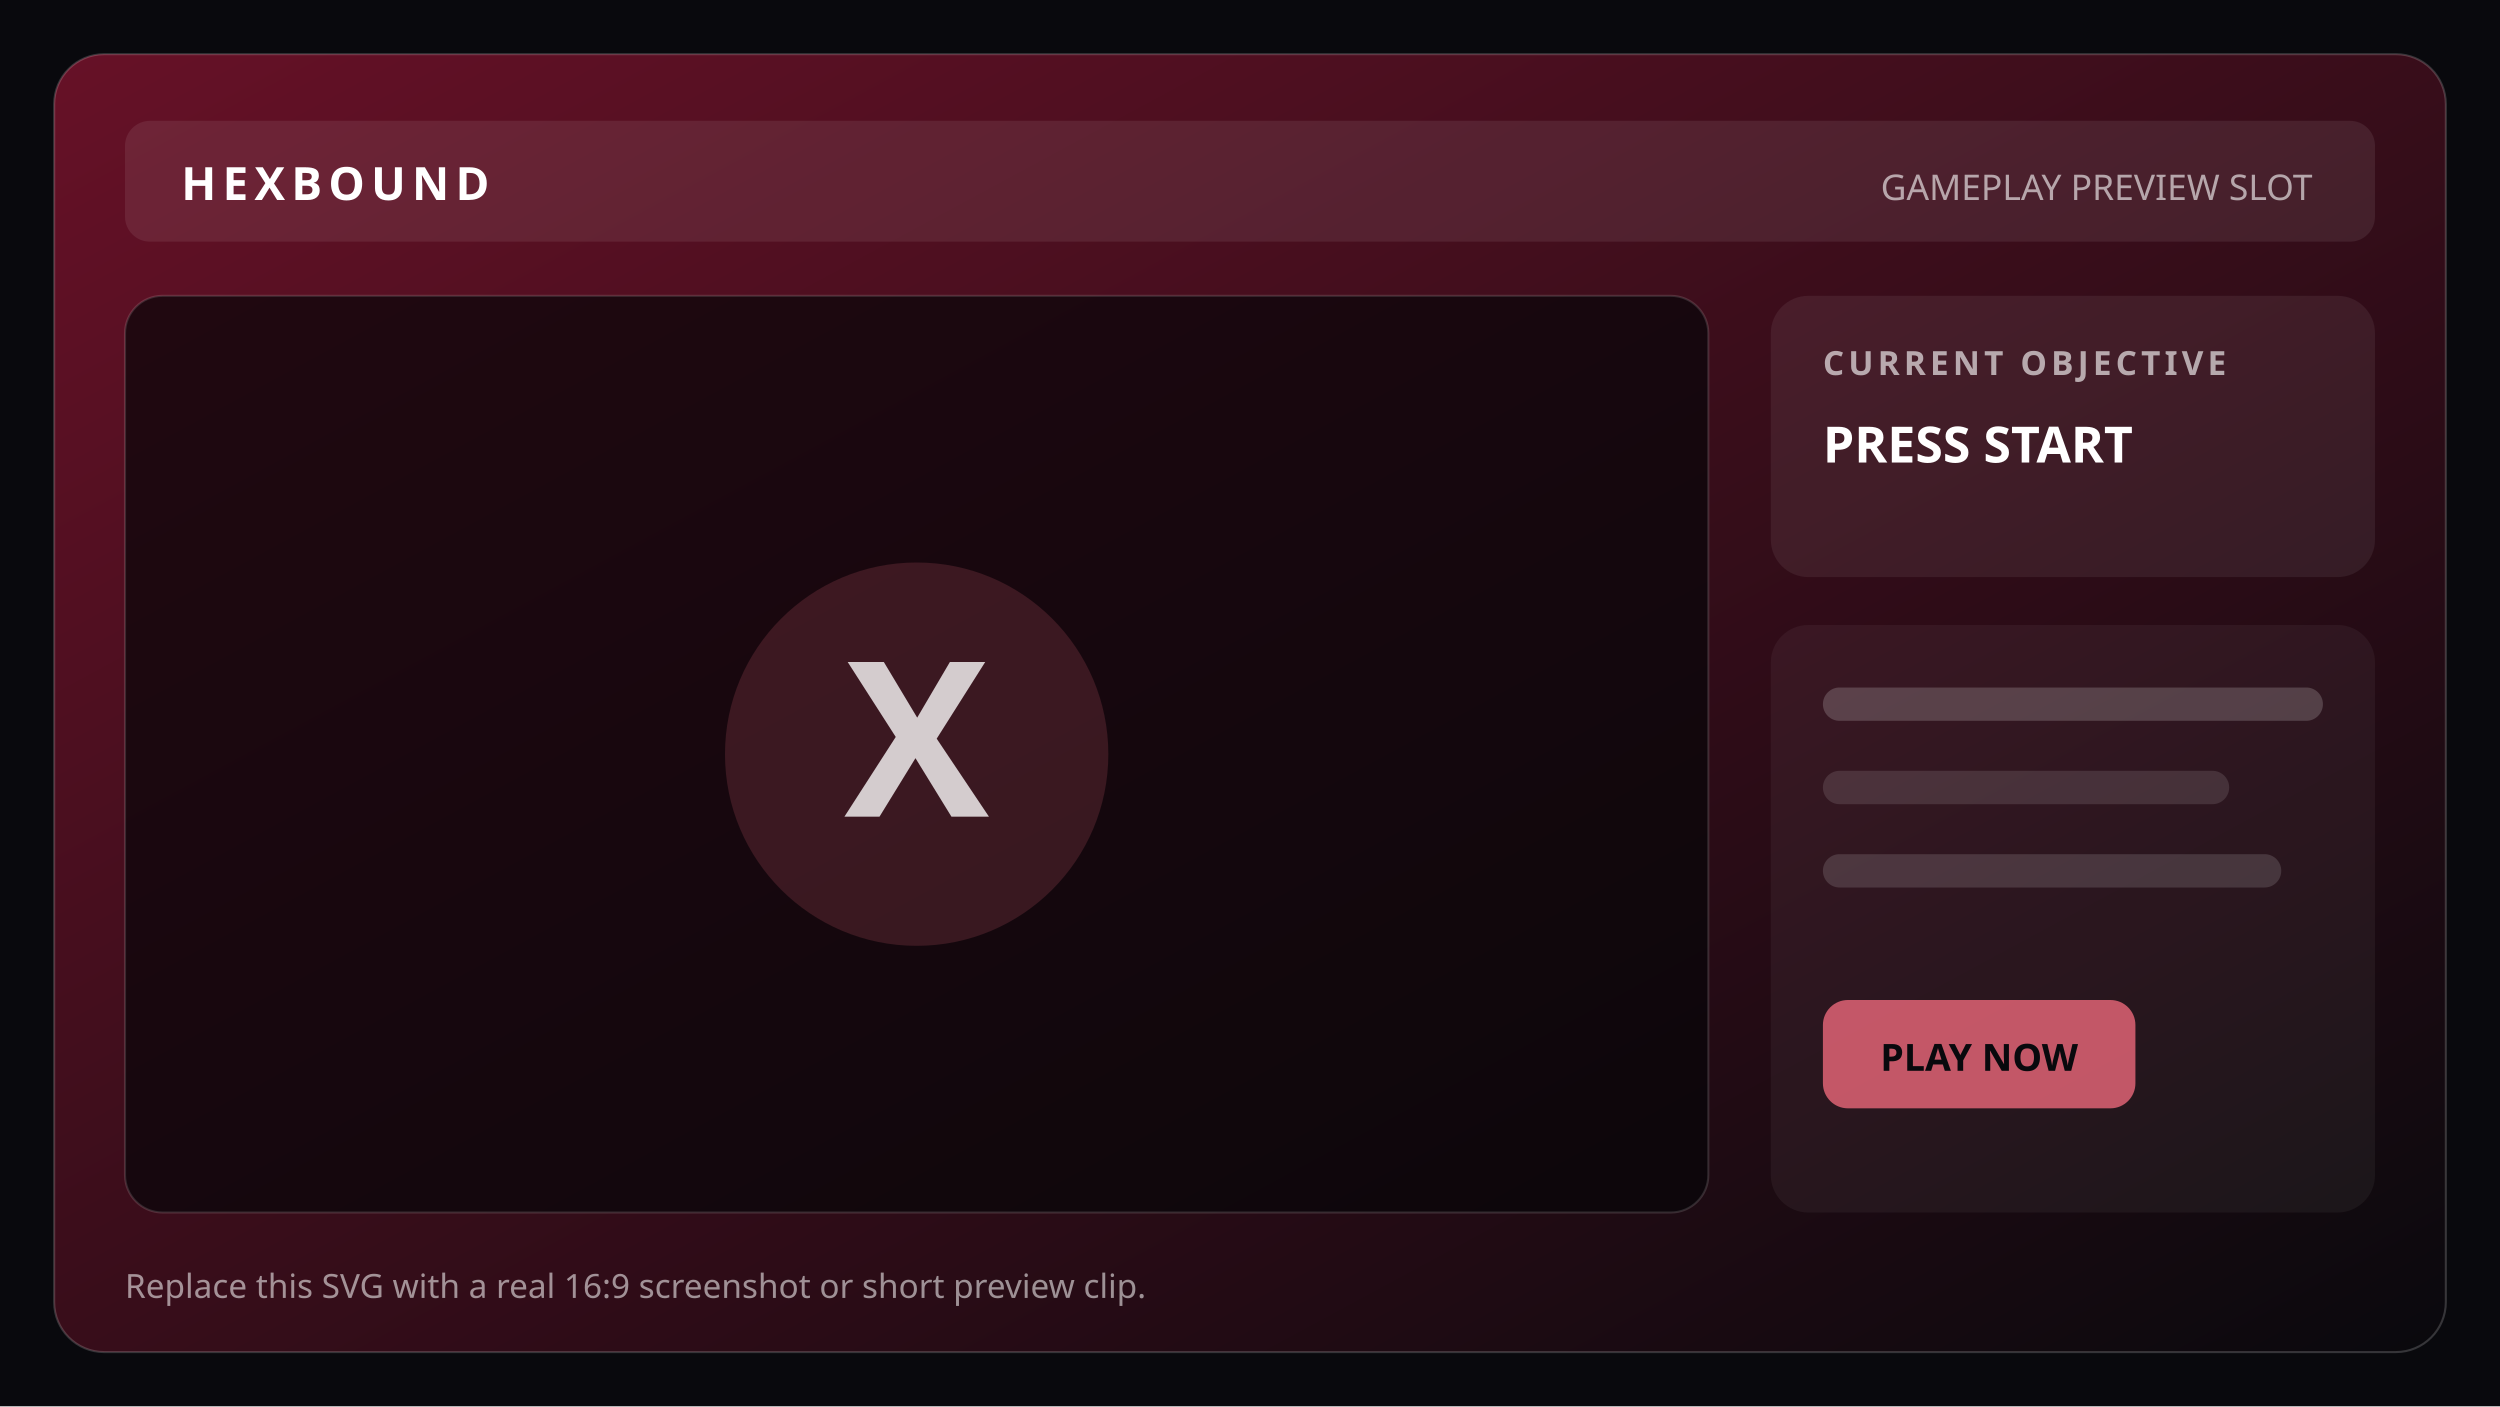
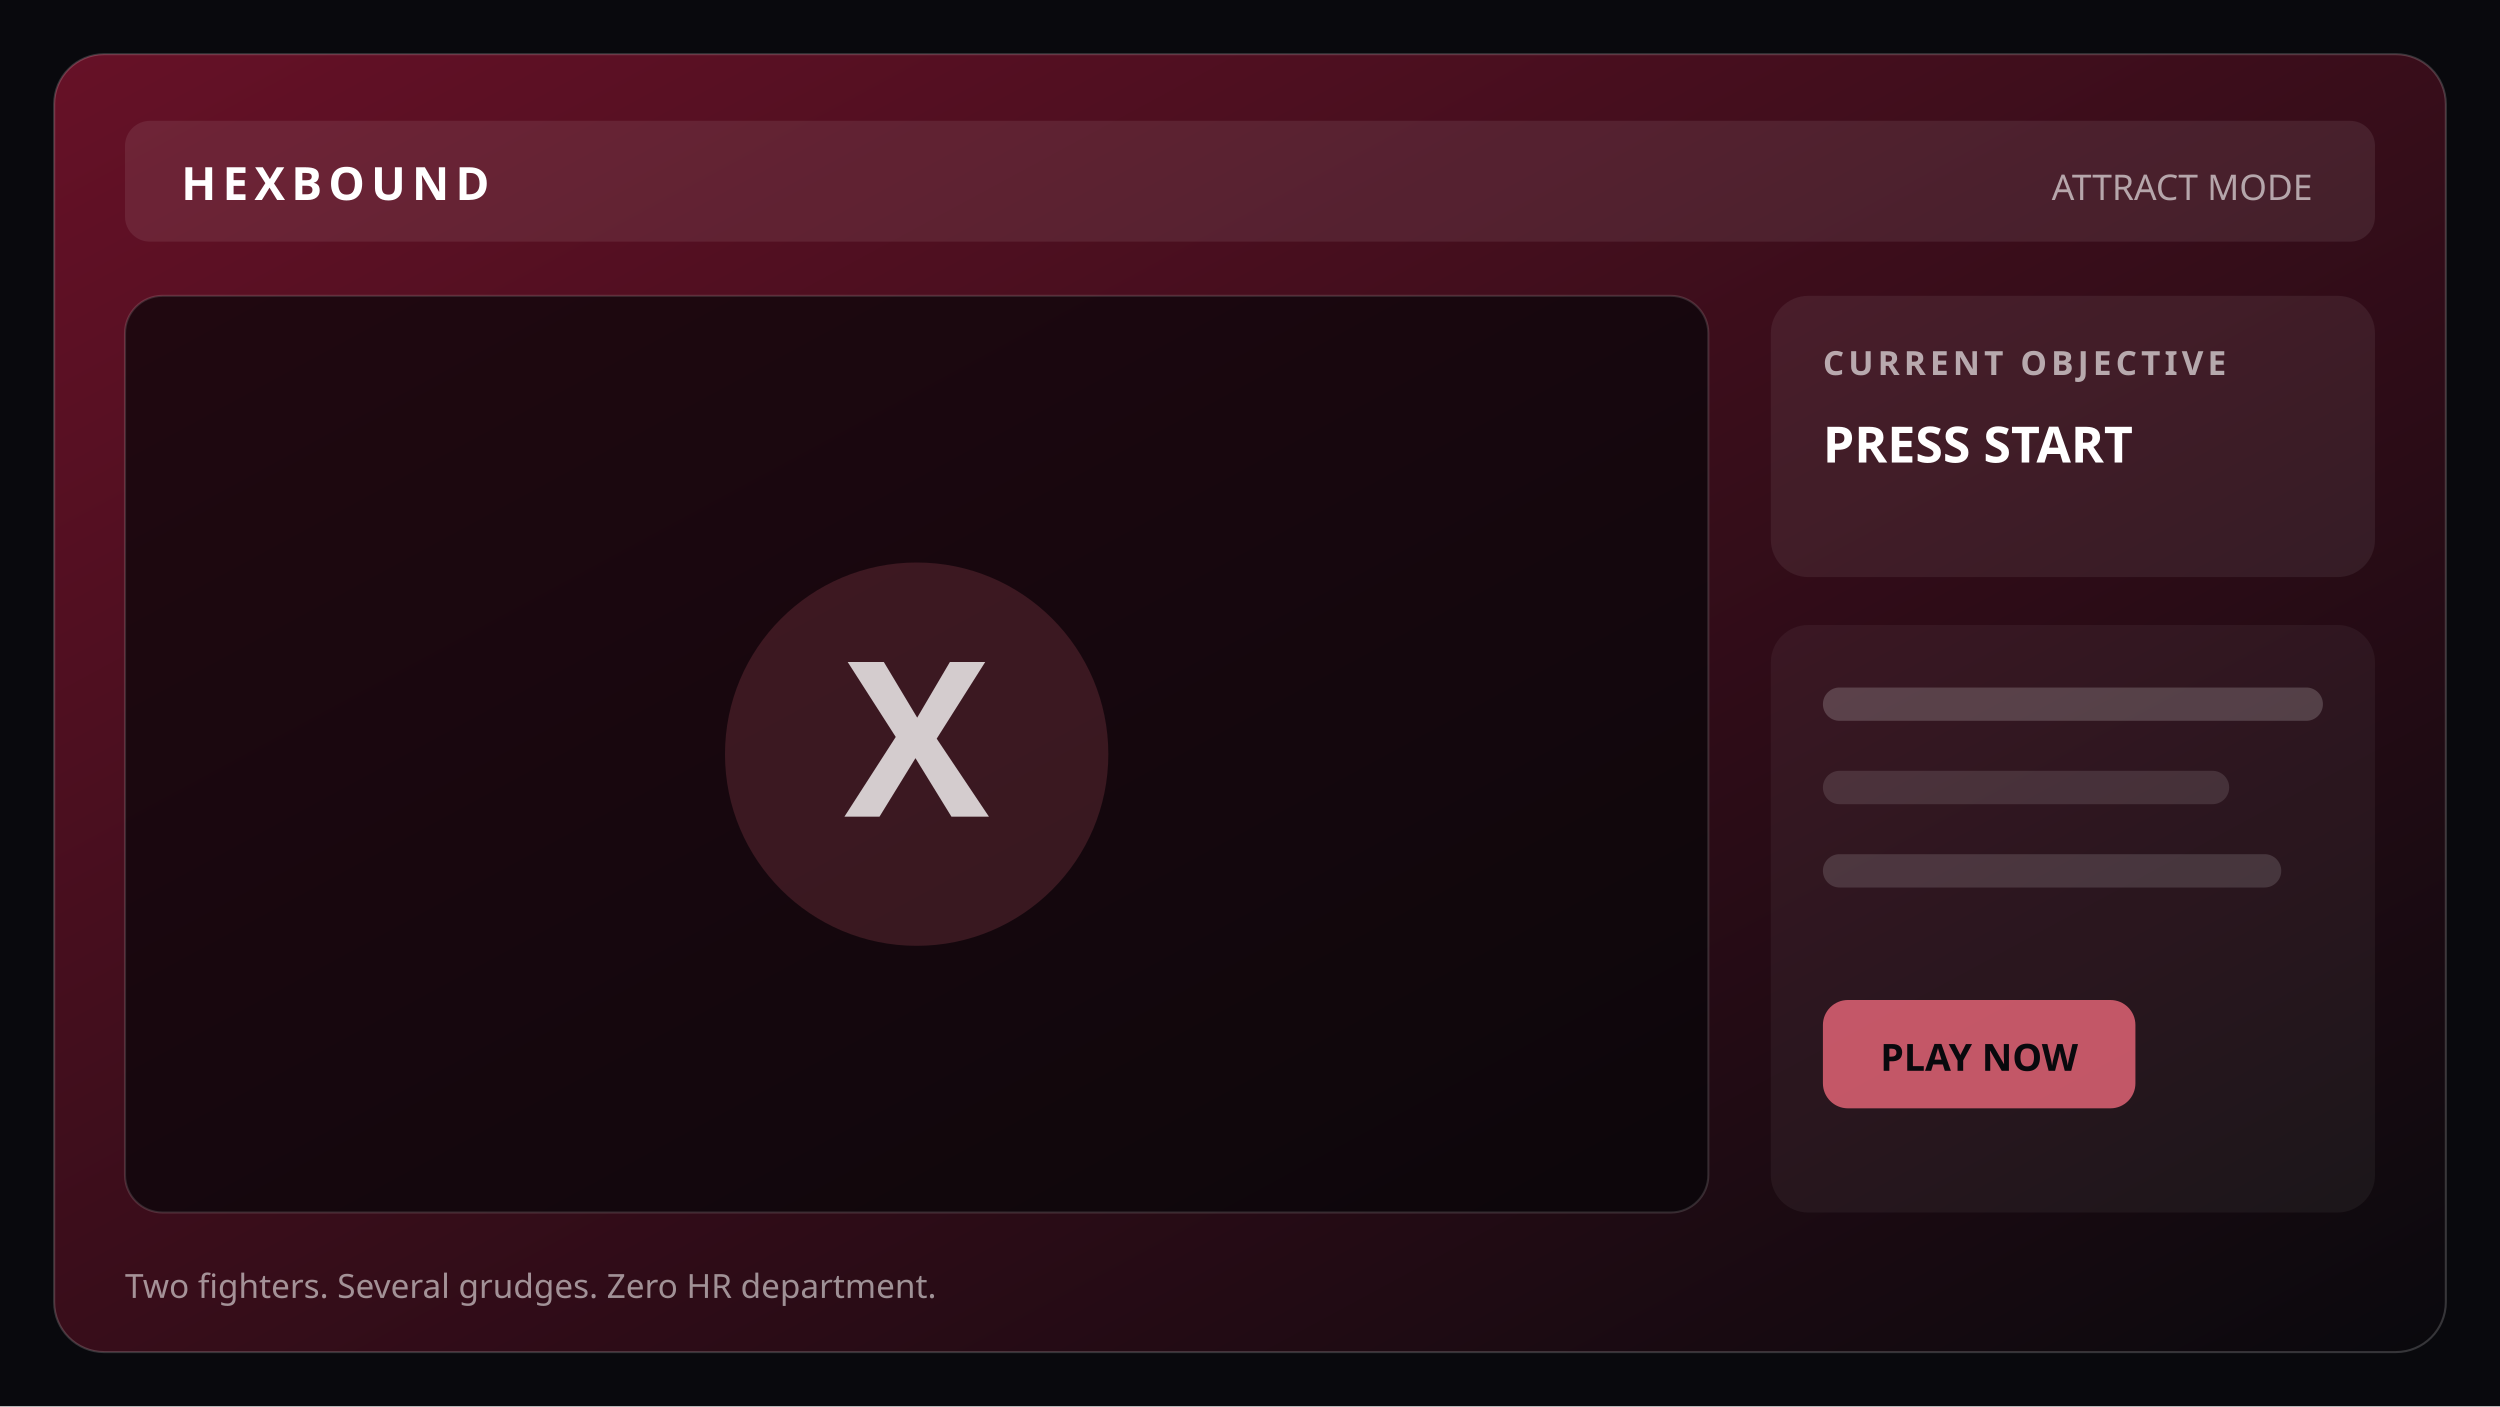
<svg xmlns="http://www.w3.org/2000/svg" viewBox="0 0 1200 675" role="img" aria-labelledby="t d">
  <defs>
    <linearGradient id="g" x1="0" y1="0" x2="1" y2="1">
      <stop stop-color="#671127" />
      <stop offset="1" stop-color="#09090d" />
    </linearGradient>
  </defs>
  <rect width="1200" height="675" fill="#09090d" />
  <rect x="26" y="26" width="1148" height="623" rx="24" fill="url(#g)" stroke="white" stroke-opacity=".18" />
  <rect x="60" y="58" width="1080" height="58" rx="12" fill="white" fill-opacity=".08" />
  <text x="87" y="96" font-family="system-ui" font-size="22" font-weight="900" letter-spacing="3" fill="white">HEXBOUND</text>
-   <text x="1110" y="96" text-anchor="end" font-family="system-ui" font-size="17" fill="white" fill-opacity=".6">GAMEPLAY PREVIEW SLOT</text>
+   <text x="1110" y="96" text-anchor="end" font-family="system-ui" font-size="17" fill="white" fill-opacity=".6">ATTRACT MODE</text>
  <rect x="60" y="142" width="760" height="440" rx="18" fill="#050508" fill-opacity=".68" stroke="white" stroke-opacity=".14" />
  <circle cx="440" cy="362" r="92" fill="#ff7184" fill-opacity=".16" />
  <text x="440" y="392" text-anchor="middle" font-family="system-ui" font-size="104" font-weight="1000" fill="white" fill-opacity=".78">X</text>
  <rect x="850" y="142" width="290" height="135" rx="18" fill="white" fill-opacity=".07" />
  <text x="875" y="180" font-family="system-ui" font-size="16" letter-spacing="2" font-weight="800" fill="white" fill-opacity=".62">CURRENT OBJECTIVE</text>
  <text x="875" y="222" font-family="system-ui" font-size="24" font-weight="900" fill="white">PRESS START</text>
  <rect x="850" y="300" width="290" height="282" rx="18" fill="white" fill-opacity=".05" />
  <rect x="875" y="330" width="240" height="16" rx="8" fill="white" fill-opacity=".18" />
  <rect x="875" y="370" width="195" height="16" rx="8" fill="white" fill-opacity=".12" />
  <rect x="875" y="410" width="220" height="16" rx="8" fill="white" fill-opacity=".14" />
  <rect x="875" y="480" width="150" height="52" rx="12" fill="#ff7184" fill-opacity=".72" />
  <text x="950" y="514" text-anchor="middle" font-family="system-ui" font-size="18" font-weight="900" fill="#09090d">PLAY NOW</text>
-   <text x="60" y="623" font-family="system-ui" font-size="16" fill="white" fill-opacity=".55">Replace this SVG with a real 16:9 screenshot or short preview clip.</text>
+   <text x="60" y="623" font-family="system-ui" font-size="16" fill="white" fill-opacity=".55">Two fighters. Several grudges. Zero HR department.</text>
</svg>
